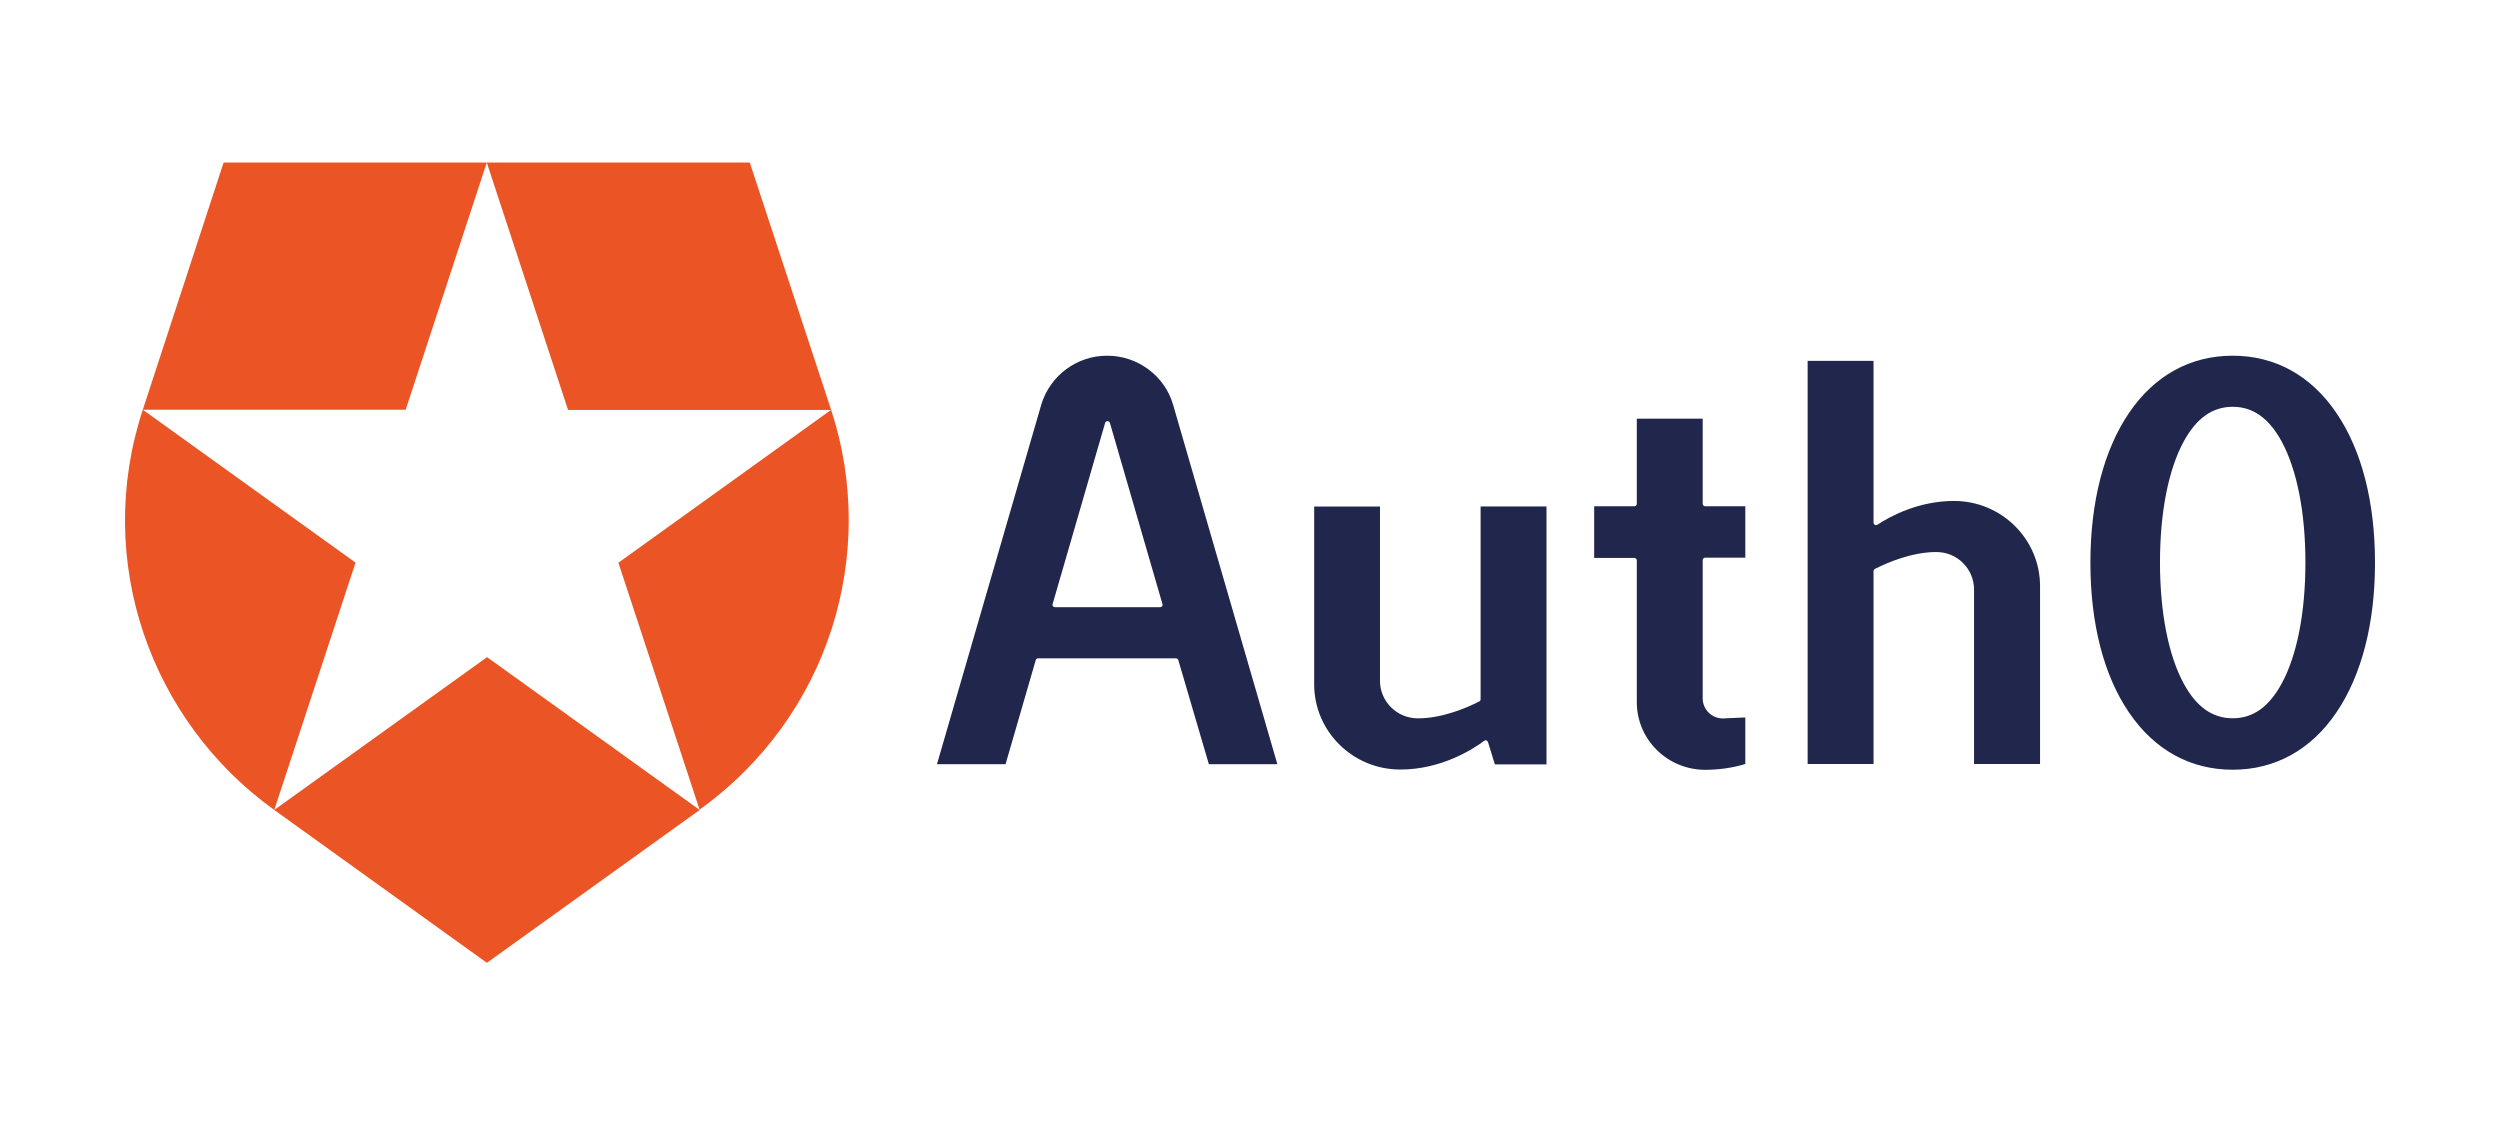
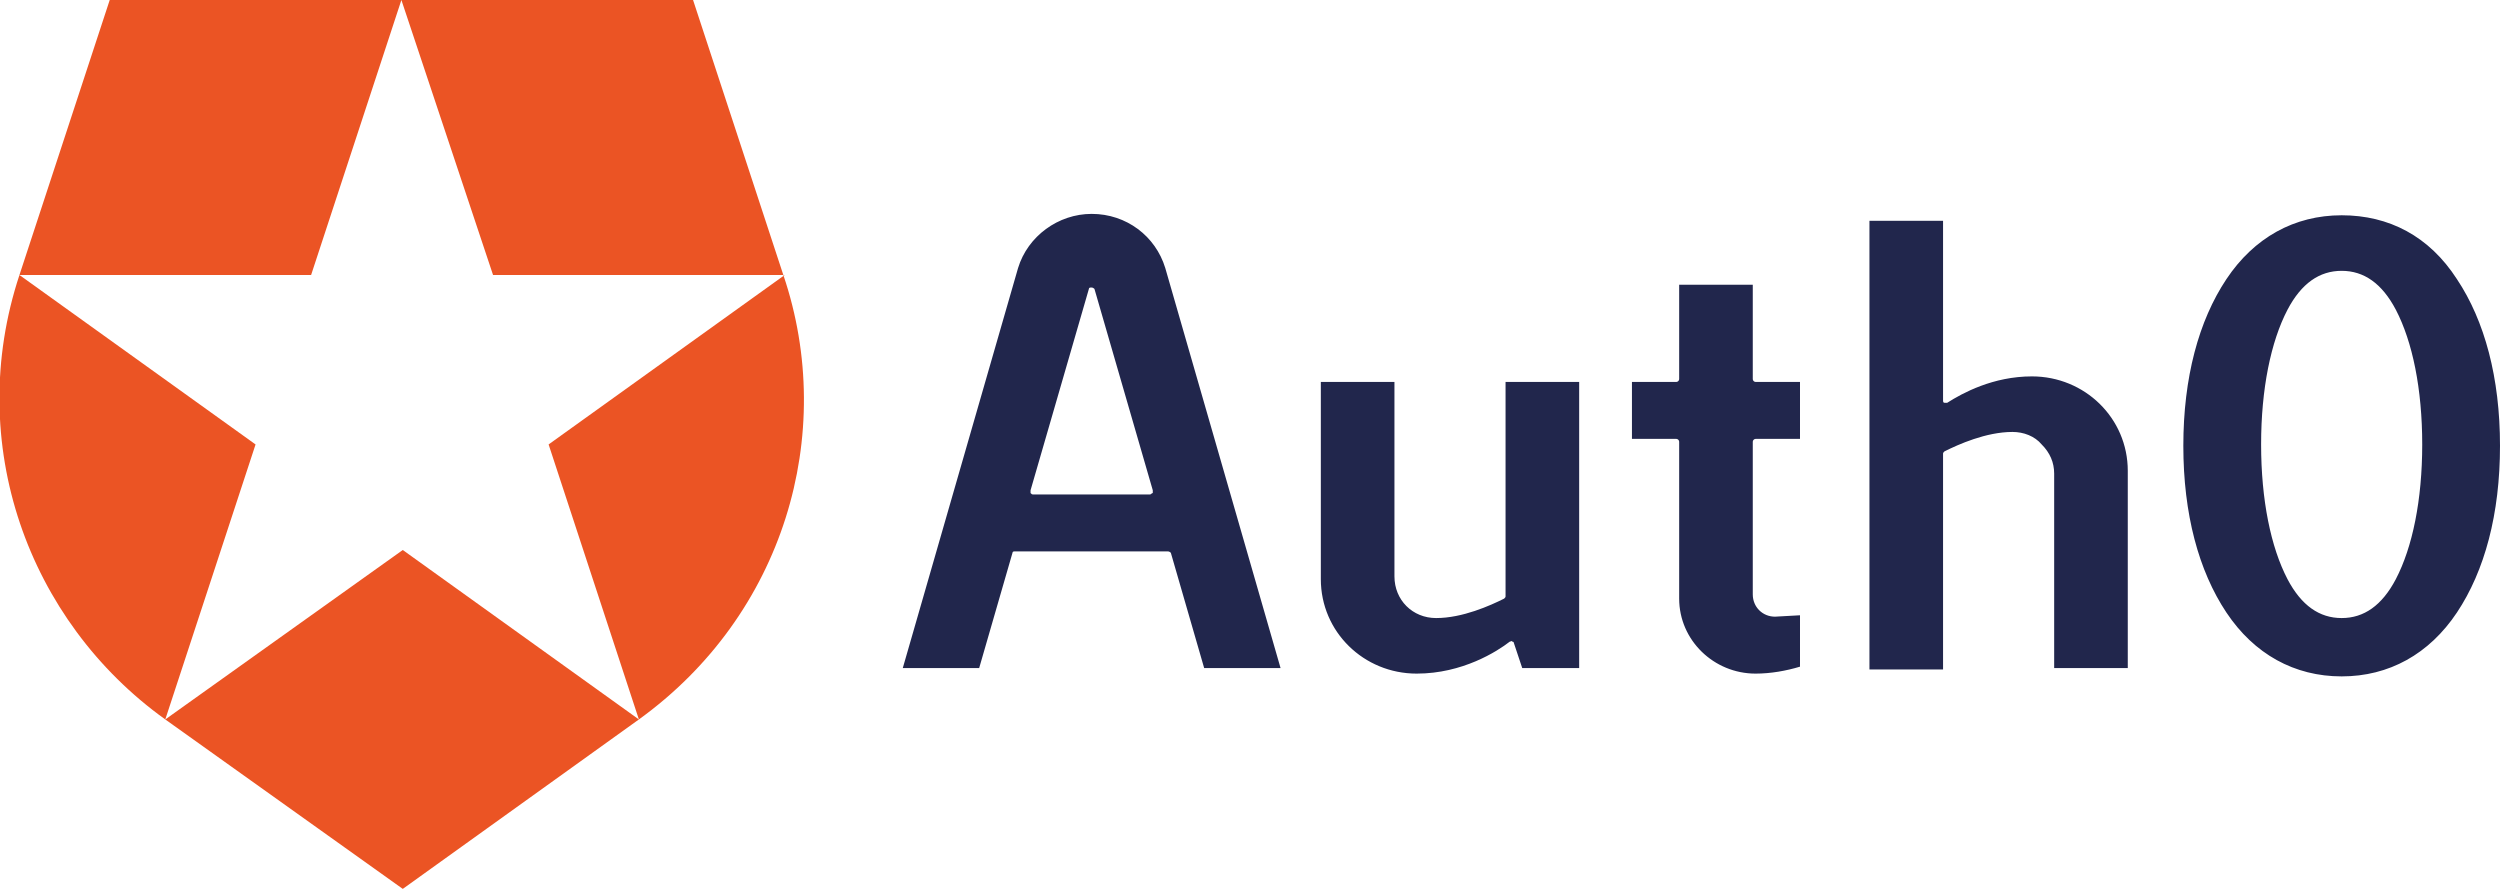
- <svg xmlns="http://www.w3.org/2000/svg" width="200" height="90" fill="none">
-   <path d="m55.974 64.796-6.502-19.779 17.01-12.224H45.444L38.942 13H59.98l6.51 19.786c3.77 11.473-.118 24.528-10.552 32.002h.029l.007.008Zm-34.034 0 17.01 12.23 17.024-12.23-17.01-12.224L21.94 64.796ZM11.424 32.779c-3.976 12.106.641 24.926 10.516 32.017l6.502-19.786-17.018-12.231h21.03L38.943 13H17.89l-6.466 19.779Z" fill="#EB5424" />
-   <path d="M178.616 28.456c-3.387 0-6.259 1.584-8.292 4.573-2.017 2.975-3.092 7.12-3.092 11.988 0 4.868 1.067 9.02 3.092 11.988 2.033 2.99 4.905 4.573 8.292 4.573 3.387 0 6.259-1.583 8.291-4.573 2.018-2.975 3.093-7.12 3.093-11.988 0-4.867-1.068-9.02-3.093-11.988-2.032-2.99-4.904-4.573-8.291-4.573Zm0 29.006c-1.62 0-2.901-.906-3.918-2.776-1.222-2.254-1.899-5.685-1.899-9.684 0-3.998.67-7.43 1.899-9.683 1.017-1.87 2.305-2.776 3.918-2.776s2.901.906 3.917 2.776c1.223 2.254 1.9 5.685 1.9 9.683 0 3.999-.67 7.43-1.9 9.684-1.023 1.877-2.297 2.776-3.917 2.776Zm-73.482-16.944v14.234c0 3.755 3.085 6.811 6.885 6.811 3.299 0 5.817-1.627 6.73-2.305.052-.036.118-.051.162-.029a.256.256 0 0 1 .126.125l.552 1.797h4.131V40.518h-5.272v15.42c0 .073-.037.14-.104.176-.986.508-2.967 1.355-4.911 1.355-1.672 0-3.034-1.347-3.034-2.997V40.525h-5.272l.007-.007Zm52.797 20.603h5.273V46.888c0-3.756-3.086-6.812-6.885-6.812-2.791 0-5.037 1.186-6.127 1.9a.19.19 0 0 1-.206.007.199.199 0 0 1-.103-.176V28.869h-5.272V61.12h5.272V45.695c0-.074.037-.14.103-.177.987-.508 2.968-1.355 4.912-1.355.824 0 1.575.31 2.142.876.567.567.884 1.318.884 2.121v13.947l.007.014Zm-30.397-16.487h3.211c.103 0 .199.089.199.2V56.18c0 2.983 2.452 5.405 5.471 5.405 1.097 0 2.172-.154 3.21-.464v-3.726l-1.796.081a1.61 1.61 0 0 1-1.613-1.597V44.81c0-.103.088-.199.199-.199h3.21v-4.109h-3.21a.203.203 0 0 1-.199-.199v-6.81h-5.272v6.81a.203.203 0 0 1-.199.2h-3.211v4.13ZM96.703 61.136h5.486l-8.343-28.762c-.663-2.305-2.828-3.918-5.273-3.918a5.503 5.503 0 0 0-5.272 3.918l-8.343 28.762h5.486l2.415-8.328a.192.192 0 0 1 .192-.14h11.023c.088 0 .162.059.191.14l2.445 8.328h-.007Zm-3.91-12.562H84.39a.207.207 0 0 1-.155-.074.187.187 0 0 1-.03-.162l4.205-14.506a.192.192 0 0 1 .192-.14c.088 0 .162.059.191.14L93 48.338a.18.18 0 0 1-.03.162.196.196 0 0 1-.154.074h-.022Z" fill="#21264C" />
+ <svg xmlns="http://www.w3.org/2000/svg" xml:space="preserve" viewBox="0 0 180 64">
+   <path fill="#eb5424" d="M46 51.8 39.5 32l17-12.2h-21L28.9 0h21l6.5 19.8c3.9 11.5 0 24.5-10.4 32zm-34.1 0L29 64l17-12.2-17-12.2-17.1 12.2zm-10.5-32c-4 12.1.6 24.9 10.5 32L18.4 32l-17-12.2h21L28.9 0h-21L1.4 19.8z" />
+   <path fill="#21264c" d="M168.6 15.5c-3.4 0-6.3 1.6-8.3 4.6-2 3-3.1 7.1-3.1 12s1.1 9 3.1 12 4.9 4.6 8.3 4.6 6.3-1.6 8.3-4.6c2-3 3.1-7.1 3.1-12s-1.1-9-3.1-12c-2-3.1-4.9-4.6-8.3-4.6zm0 29c-1.6 0-2.9-.9-3.9-2.8-1.2-2.3-1.9-5.7-1.9-9.7 0-4 .7-7.4 1.9-9.7 1-1.9 2.3-2.8 3.9-2.8s2.9.9 3.9 2.8c1.2 2.3 1.9 5.7 1.9 9.7 0 4-.7 7.4-1.9 9.7-1 1.9-2.3 2.8-3.9 2.8zm-73.5-17v14.2c0 3.8 3.1 6.8 6.9 6.8 3.3 0 5.8-1.6 6.7-2.3.1 0 .1-.1.2 0 .1 0 .1.1.1.1l.6 1.8h4.1V27.5h-5.3v15.4c0 .1 0 .1-.1.2-1 .5-3 1.4-4.9 1.4-1.7 0-3-1.3-3-3v-14h-5.3zm52.8 20.6h5.3V33.9c0-3.8-3.1-6.8-6.9-6.8-2.8 0-5 1.2-6.1 1.9h-.2c-.1 0-.1-.1-.1-.2V15.9h-5.3v32.3h5.3V32.7c0-.1 0-.1.1-.2 1-.5 3-1.4 4.9-1.4.8 0 1.6.3 2.1.9.6.6.9 1.3.9 2.1v14zm-30.4-16.5h3.2c.1 0 .2.1.2.2v11.3c0 3 2.5 5.4 5.5 5.4 1.1 0 2.2-.2 3.2-.5v-3.7l-1.8.1c-.9 0-1.6-.7-1.6-1.6v-11c0-.1.1-.2.2-.2h3.2v-4.1h-3.2c-.1 0-.2-.1-.2-.2v-6.8h-5.3v6.8c0 .1-.1.2-.2.2h-3.2v4.1zM86.7 48.1h5.5l-8.3-28.8c-.7-2.3-2.8-3.9-5.3-3.9-2.4 0-4.6 1.6-5.3 3.9L65 48.1h5.5l2.4-8.3c0-.1.1-.1.2-.1h11c.1 0 .2.1.2.1l2.4 8.3zm-3.9-12.5h-8.4c-.1 0-.1 0-.2-.1v-.2l4.2-14.5c0-.1.1-.1.2-.1s.2.1.2.1L83 35.3v.2c-.1 0-.1.1-.2.1z" />
</svg>
